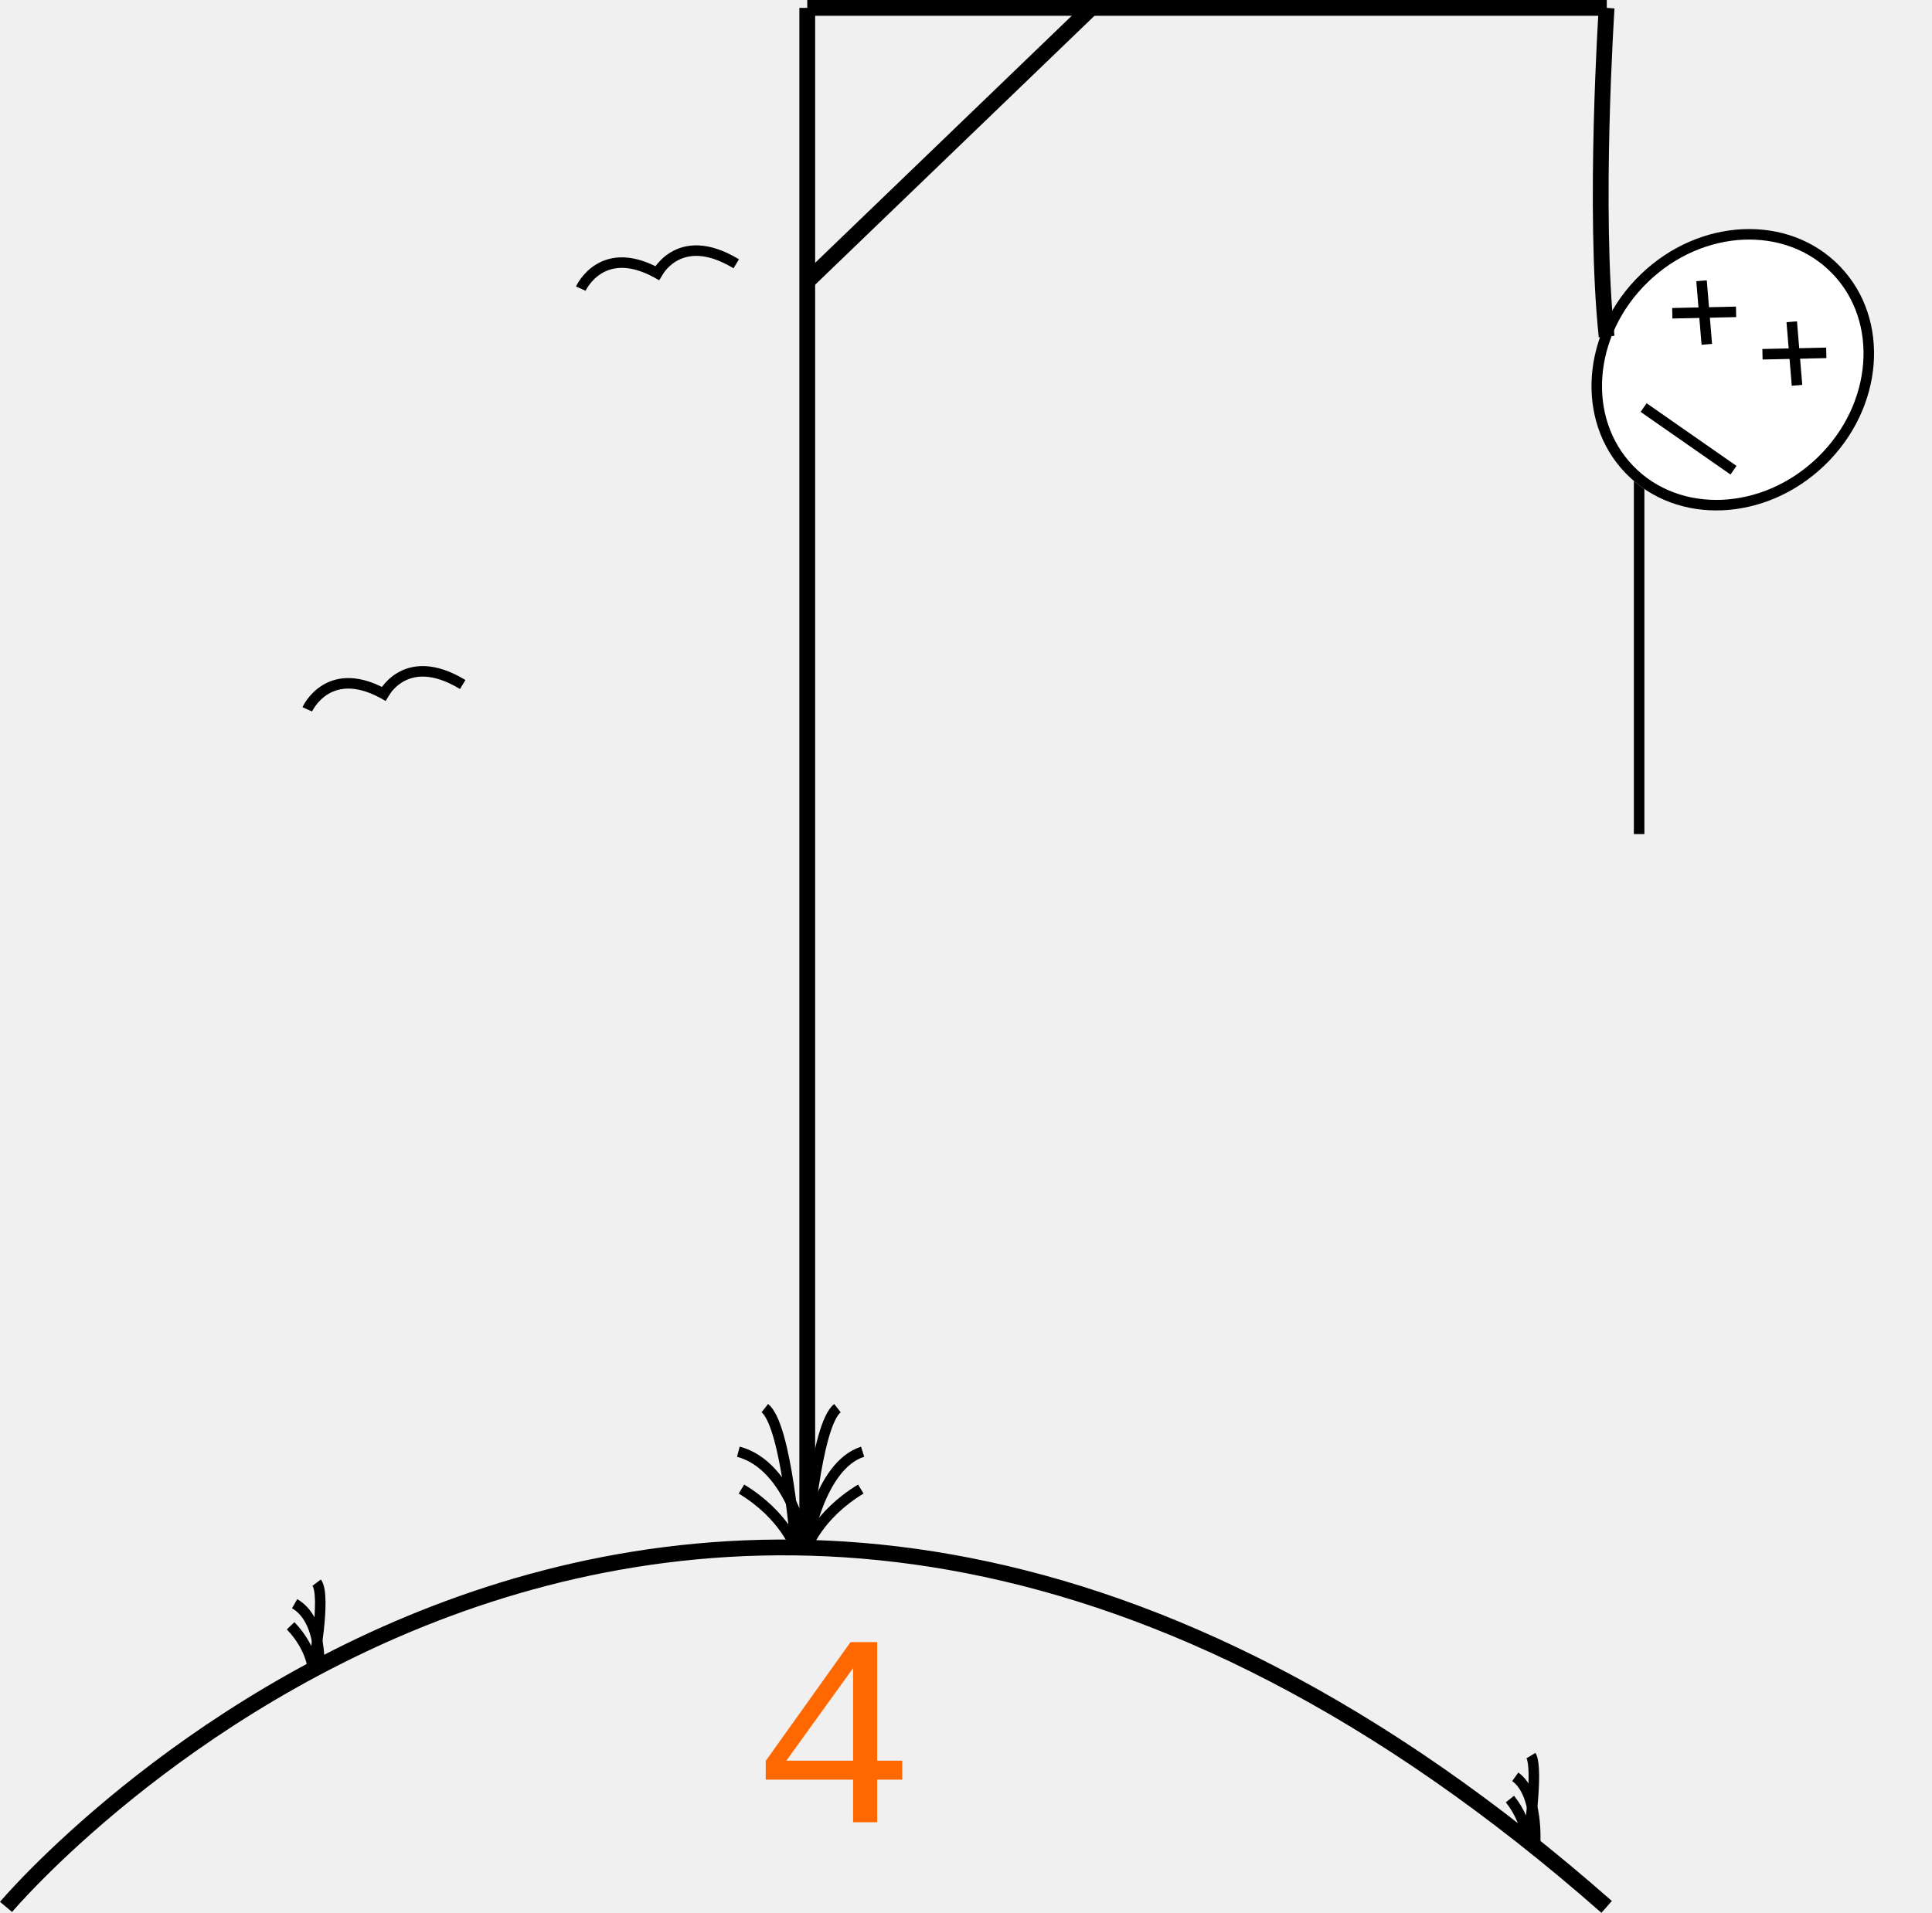
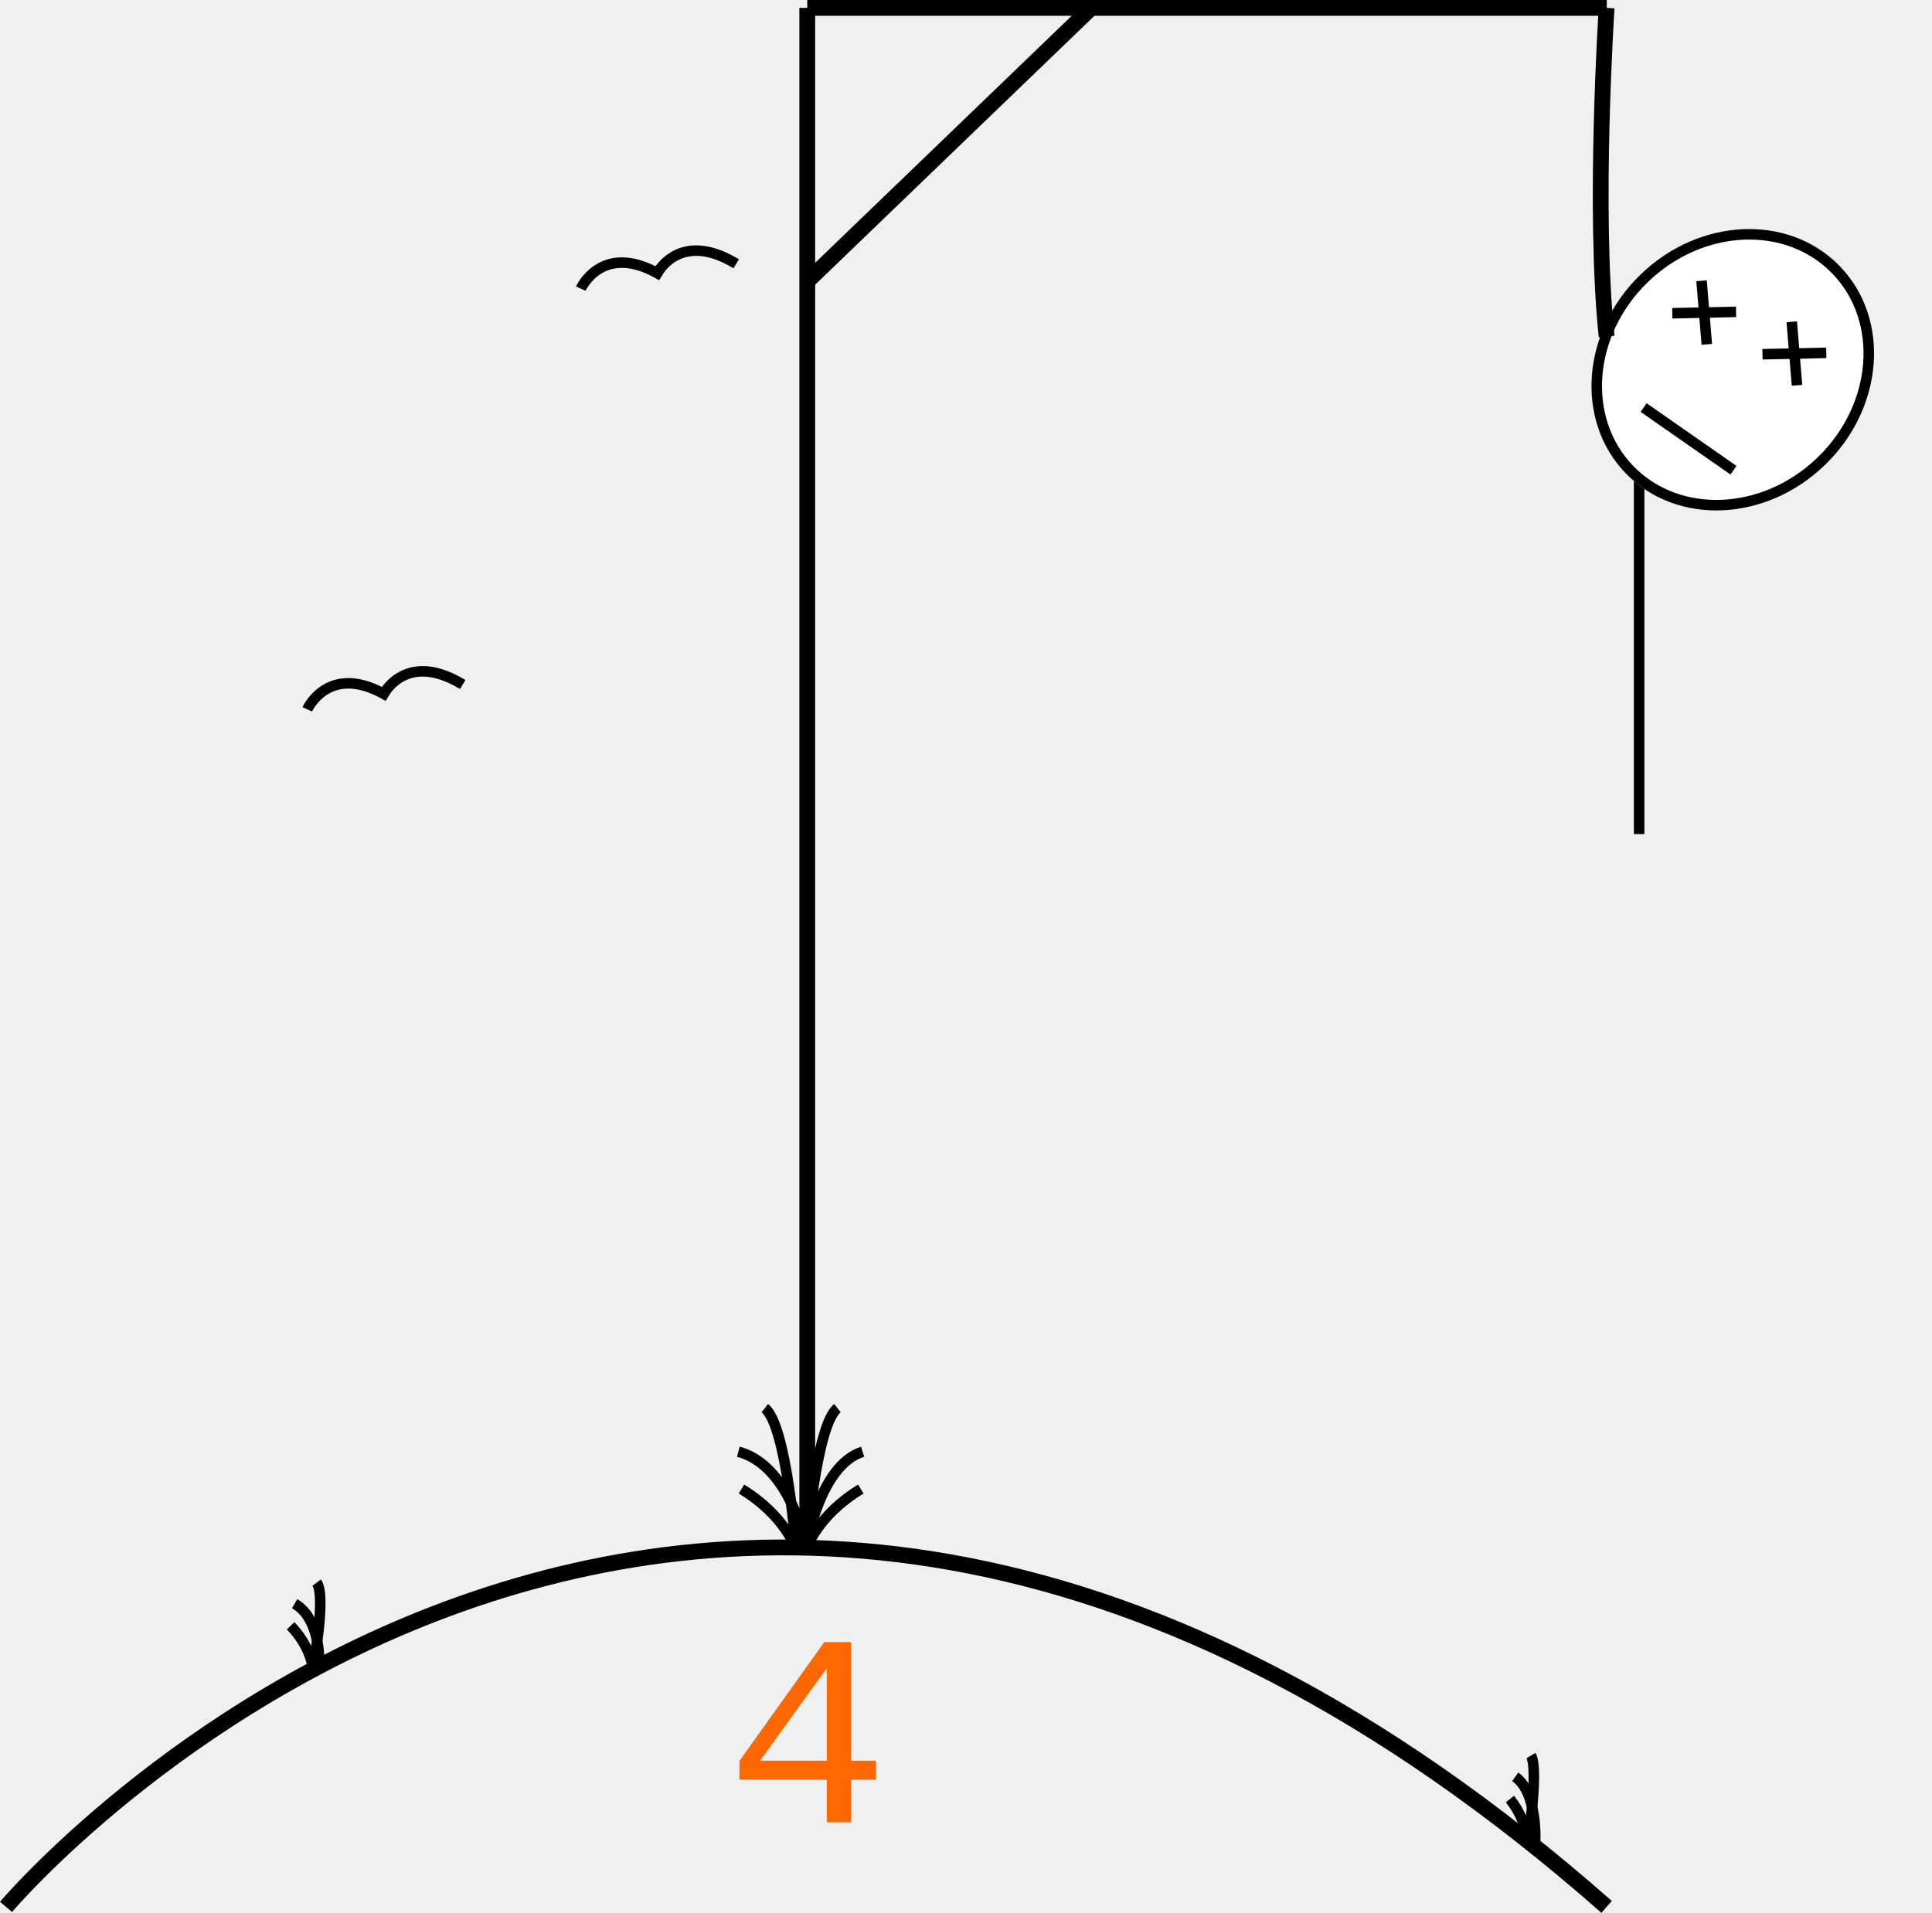
<svg xmlns="http://www.w3.org/2000/svg" width="367.288" height="363.726" viewBox="0 0 367.288 363.726">
  <g transform="translate(-1420.035 -618)">
    <line x1="20.784" y1="67.029" transform="translate(1731.645 774.599)" fill="none" stroke="#000" stroke-width="2" opacity="0" />
    <line y1="67.029" x2="12.99" transform="translate(1718.655 774.599)" fill="none" stroke="#000" stroke-width="2" opacity="0" />
    <line x1="15.069" y1="56.637" transform="translate(1731.645 720.521)" fill="none" stroke="#000" stroke-width="2" opacity="0" />
    <line y1="57.217" x2="11.09" transform="translate(1720.41 720.5)" fill="none" stroke="#000" stroke-width="2" opacity="0" />
    <line y2="69.108" transform="translate(1731.645 707.492)" fill="none" stroke="#000" stroke-width="2" />
    <g transform="translate(1307 103)">
      <g transform="matrix(0.695, 0.719, -0.719, 0.695, 445.294, 547.506)" fill="#fff" stroke="#000" stroke-width="2">
        <ellipse cx="25.201" cy="28.319" rx="25.201" ry="28.319" stroke="none" />
        <ellipse cx="25.201" cy="28.319" rx="24.201" ry="27.319" fill="none" />
      </g>
      <g transform="translate(436.512 568.389) rotate(42)">
        <line x2="8.833" y2="8.314" fill="none" stroke="#000" stroke-width="2" />
        <line x1="8.833" y2="8.314" fill="none" stroke="#000" stroke-width="2" />
      </g>
      <g transform="translate(453.659 576.183) rotate(42)">
        <line x2="8.833" y2="8.314" fill="none" stroke="#000" stroke-width="2" />
        <line x1="8.833" y2="8.314" fill="none" stroke="#000" stroke-width="2" />
      </g>
      <line x2="17.086" y2="11.913" transform="translate(425.5 592.5)" fill="none" stroke="#000" stroke-width="2" />
    </g>
    <path d="M793.466,493.5s-2.533,38.5,0,62.5" transform="translate(932 126)" fill="none" stroke="#000" stroke-width="3" />
    <line y1="52" x2="54" transform="translate(1573.5 619.5)" fill="none" stroke="#000" stroke-width="3" />
    <line x2="152" transform="translate(1573.5 619.5)" fill="none" stroke="#000" stroke-width="3" />
    <line y1="293" transform="translate(1573.5 619.5)" fill="none" stroke="#000" stroke-width="3" />
    <path d="M526.182,876.6s129.623-153.79,304.285,0" transform="translate(895 104)" fill="none" stroke="#000" stroke-width="3" />
    <path d="M7.735,10.9S6.021,1.594,0,0" transform="translate(1476.044 922.95) rotate(15.009)" fill="none" stroke="#000" stroke-width="2" />
    <path d="M0,9.209C4.958,12.219,6.2,16,6.2,16S5.136,1.948,2.656,0" transform="translate(1477.669 918.252) rotate(15.009)" fill="none" stroke="#000" stroke-width="2" />
    <path d="M9.9,0s-3.047,9.012.38,13.159" transform="translate(1721.433 965.914) rotate(164.991)" fill="none" stroke="#000" stroke-width="2" />
    <path d="M4.178,8.827A16.01,16.01,0,0,1,3.006,0s-5.648,12.924-4.83,15.773" transform="translate(1713.404 967.536) rotate(164.991)" fill="none" stroke="#000" stroke-width="2" />
    <path d="M641.324,786.252s-2.863-15.542-12.922-18.205" transform="translate(932 126)" fill="none" stroke="#000" stroke-width="2" />
    <path d="M628.994,775.148c8.284,5.03,10.355,11.352,10.355,11.352s-1.775-23.482-5.917-26.737" transform="translate(932 126)" fill="none" stroke="#000" stroke-width="2" />
    <path d="M628.4,786.252s2.372-15.542,10.705-18.205" transform="translate(944.922 126)" fill="none" stroke="#000" stroke-width="2" />
    <path d="M639.349,775.148c-8.284,5.03-10.355,11.352-10.355,11.352s1.775-23.482,5.917-26.737" transform="translate(944.33 126)" fill="none" stroke="#000" stroke-width="2" />
    <g transform="translate(1460 157)">
      <path d="M473.2,513.6s4.15-9.257,15.413-2.44" transform="translate(-402.75 2.28)" fill="none" stroke="#000" stroke-width="2" />
      <path d="M473.2,513.6s4.15-9.257,15.413-2.44" transform="translate(-388.613)" fill="none" stroke="#000" stroke-width="2" />
    </g>
    <g transform="translate(1408 237)">
      <path d="M473.2,513.6s4.15-9.257,15.413-2.44" transform="translate(-402.75 2.28)" fill="none" stroke="#000" stroke-width="2" />
      <path d="M473.2,513.6s4.15-9.257,15.413-2.44" transform="translate(-388.613)" fill="none" stroke="#000" stroke-width="2" />
    </g>
-     <text transform="translate(1562.994 964.5)" fill="#ff6700" font-size="52" font-family="CourierNewPSMT, Courier New" letter-spacing="0.07em">
+     <text transform="translate(1557.994 964.5)" fill="#ff6700" font-size="52" font-family="CourierNewPSMT, Courier New" letter-spacing="0.07em">
      <tspan x="0" y="0">4</tspan>
    </text>
  </g>
</svg>
